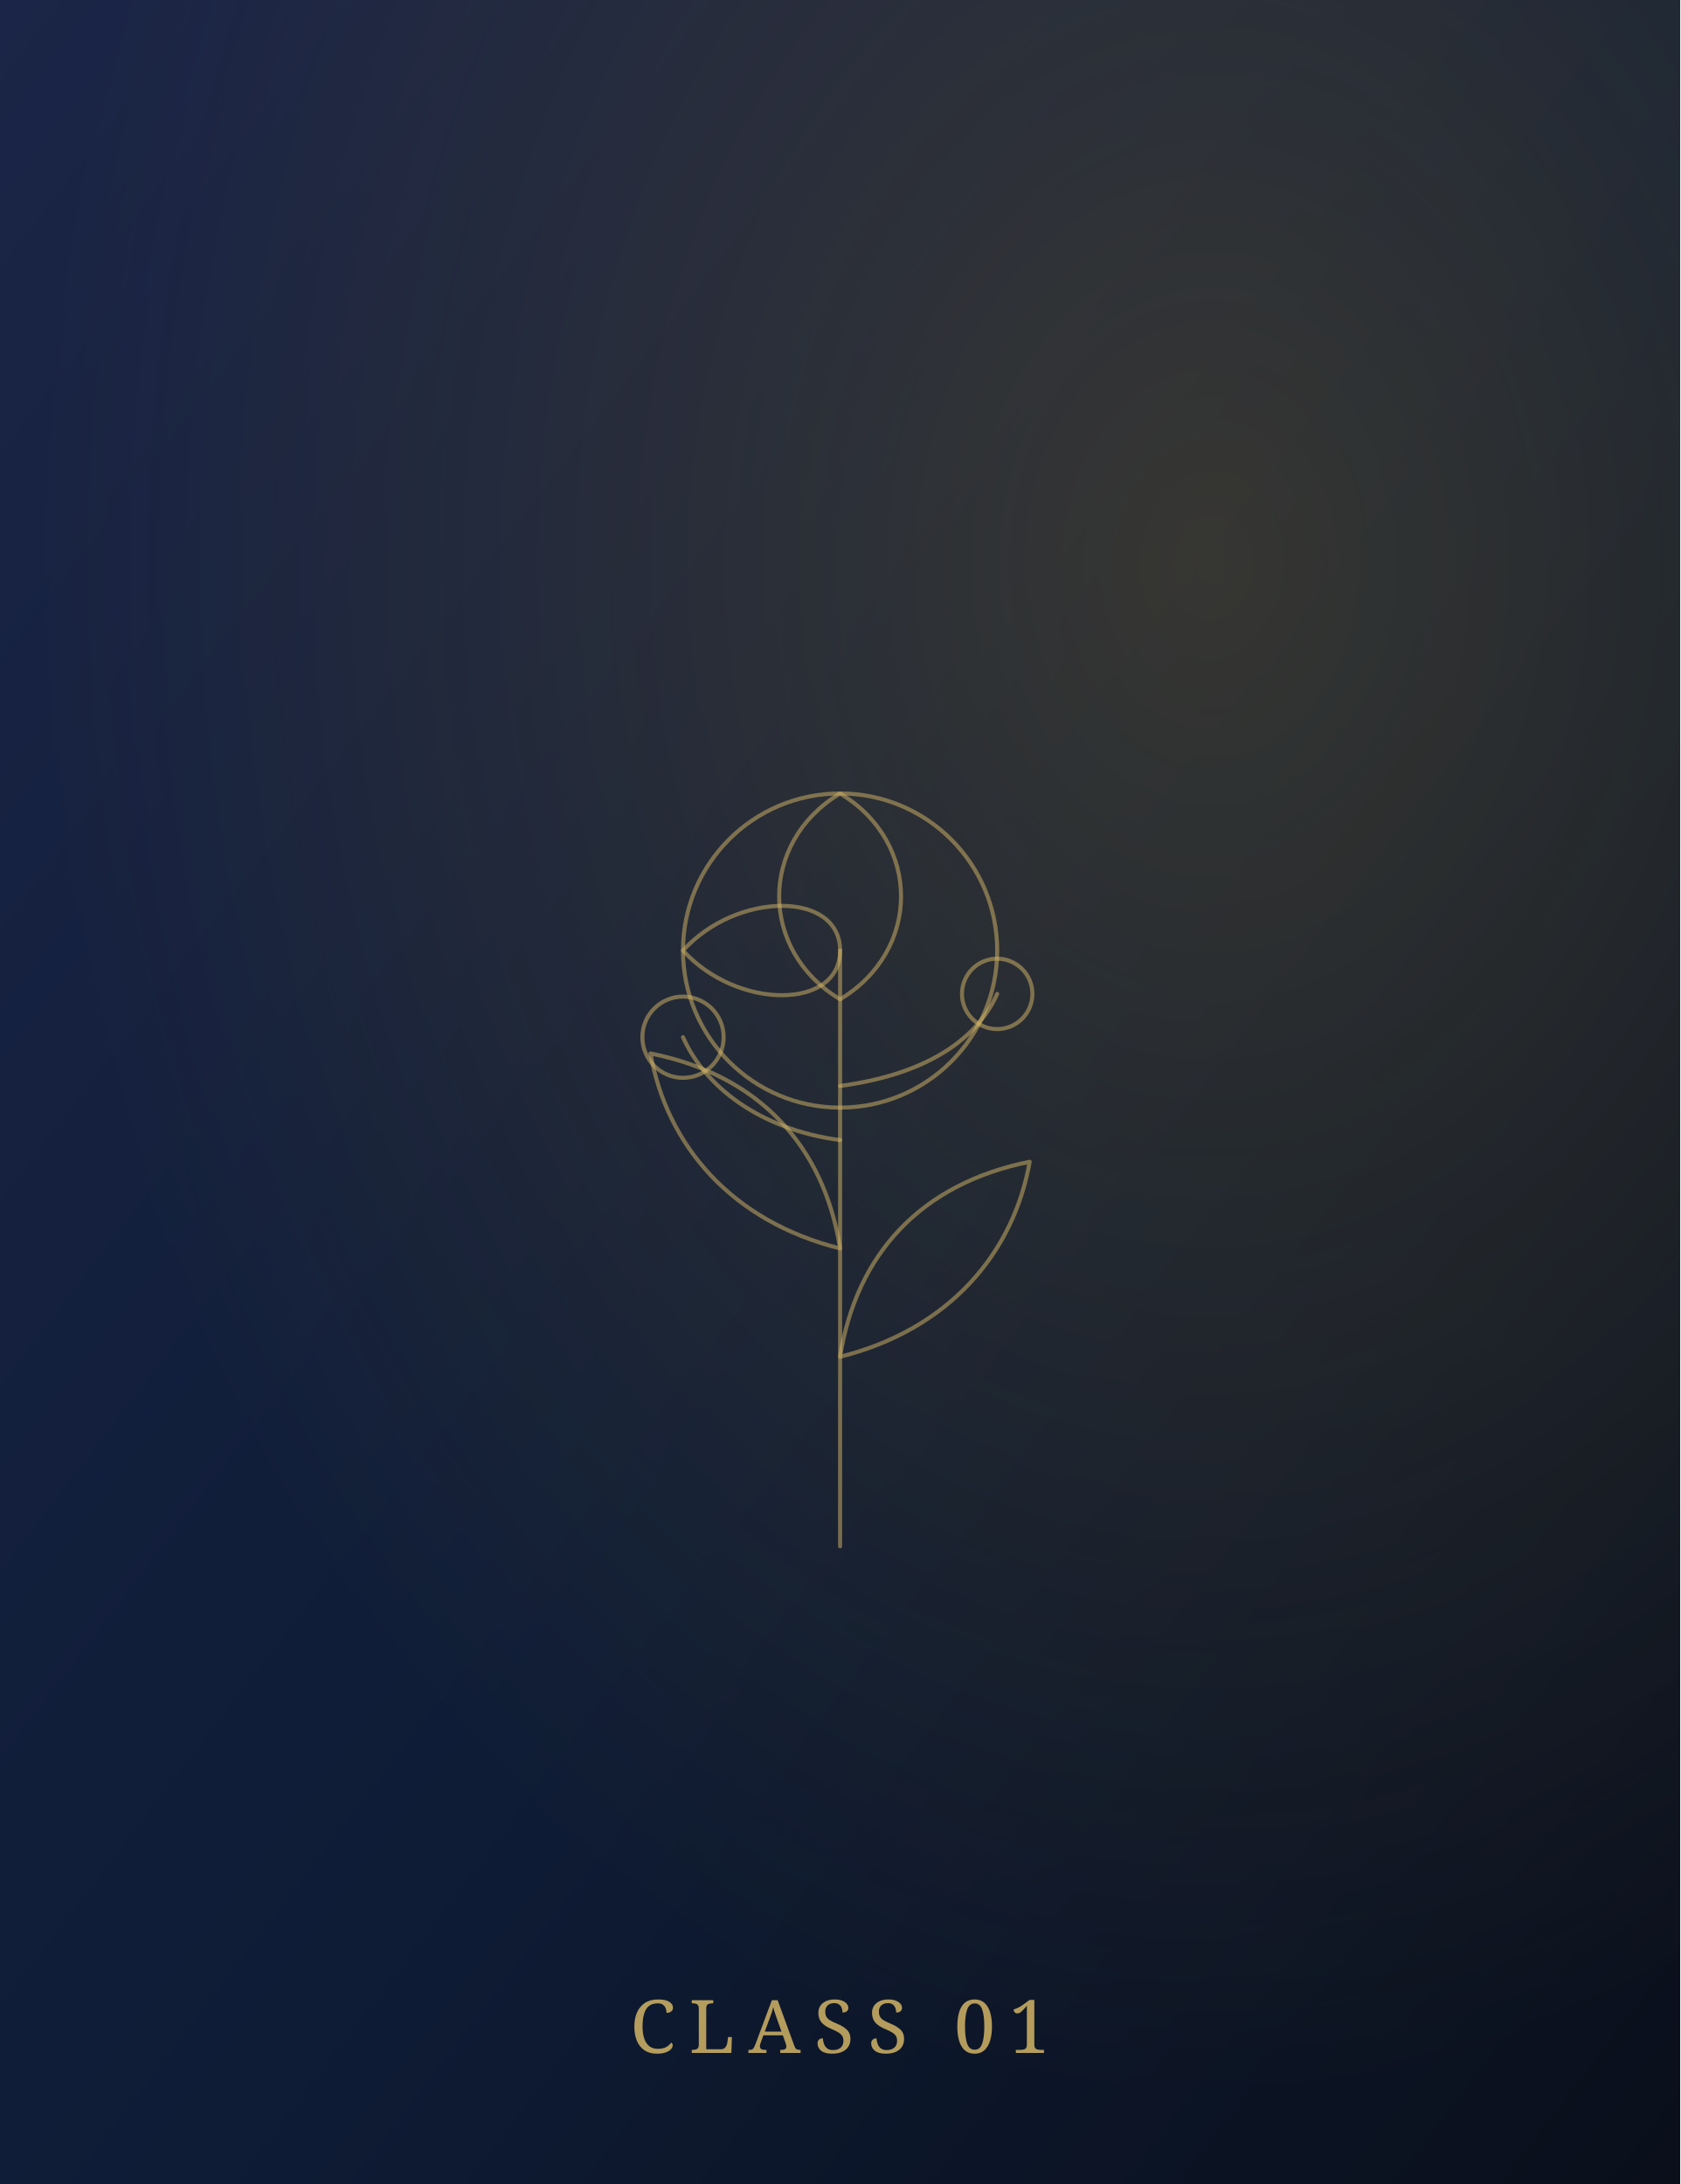
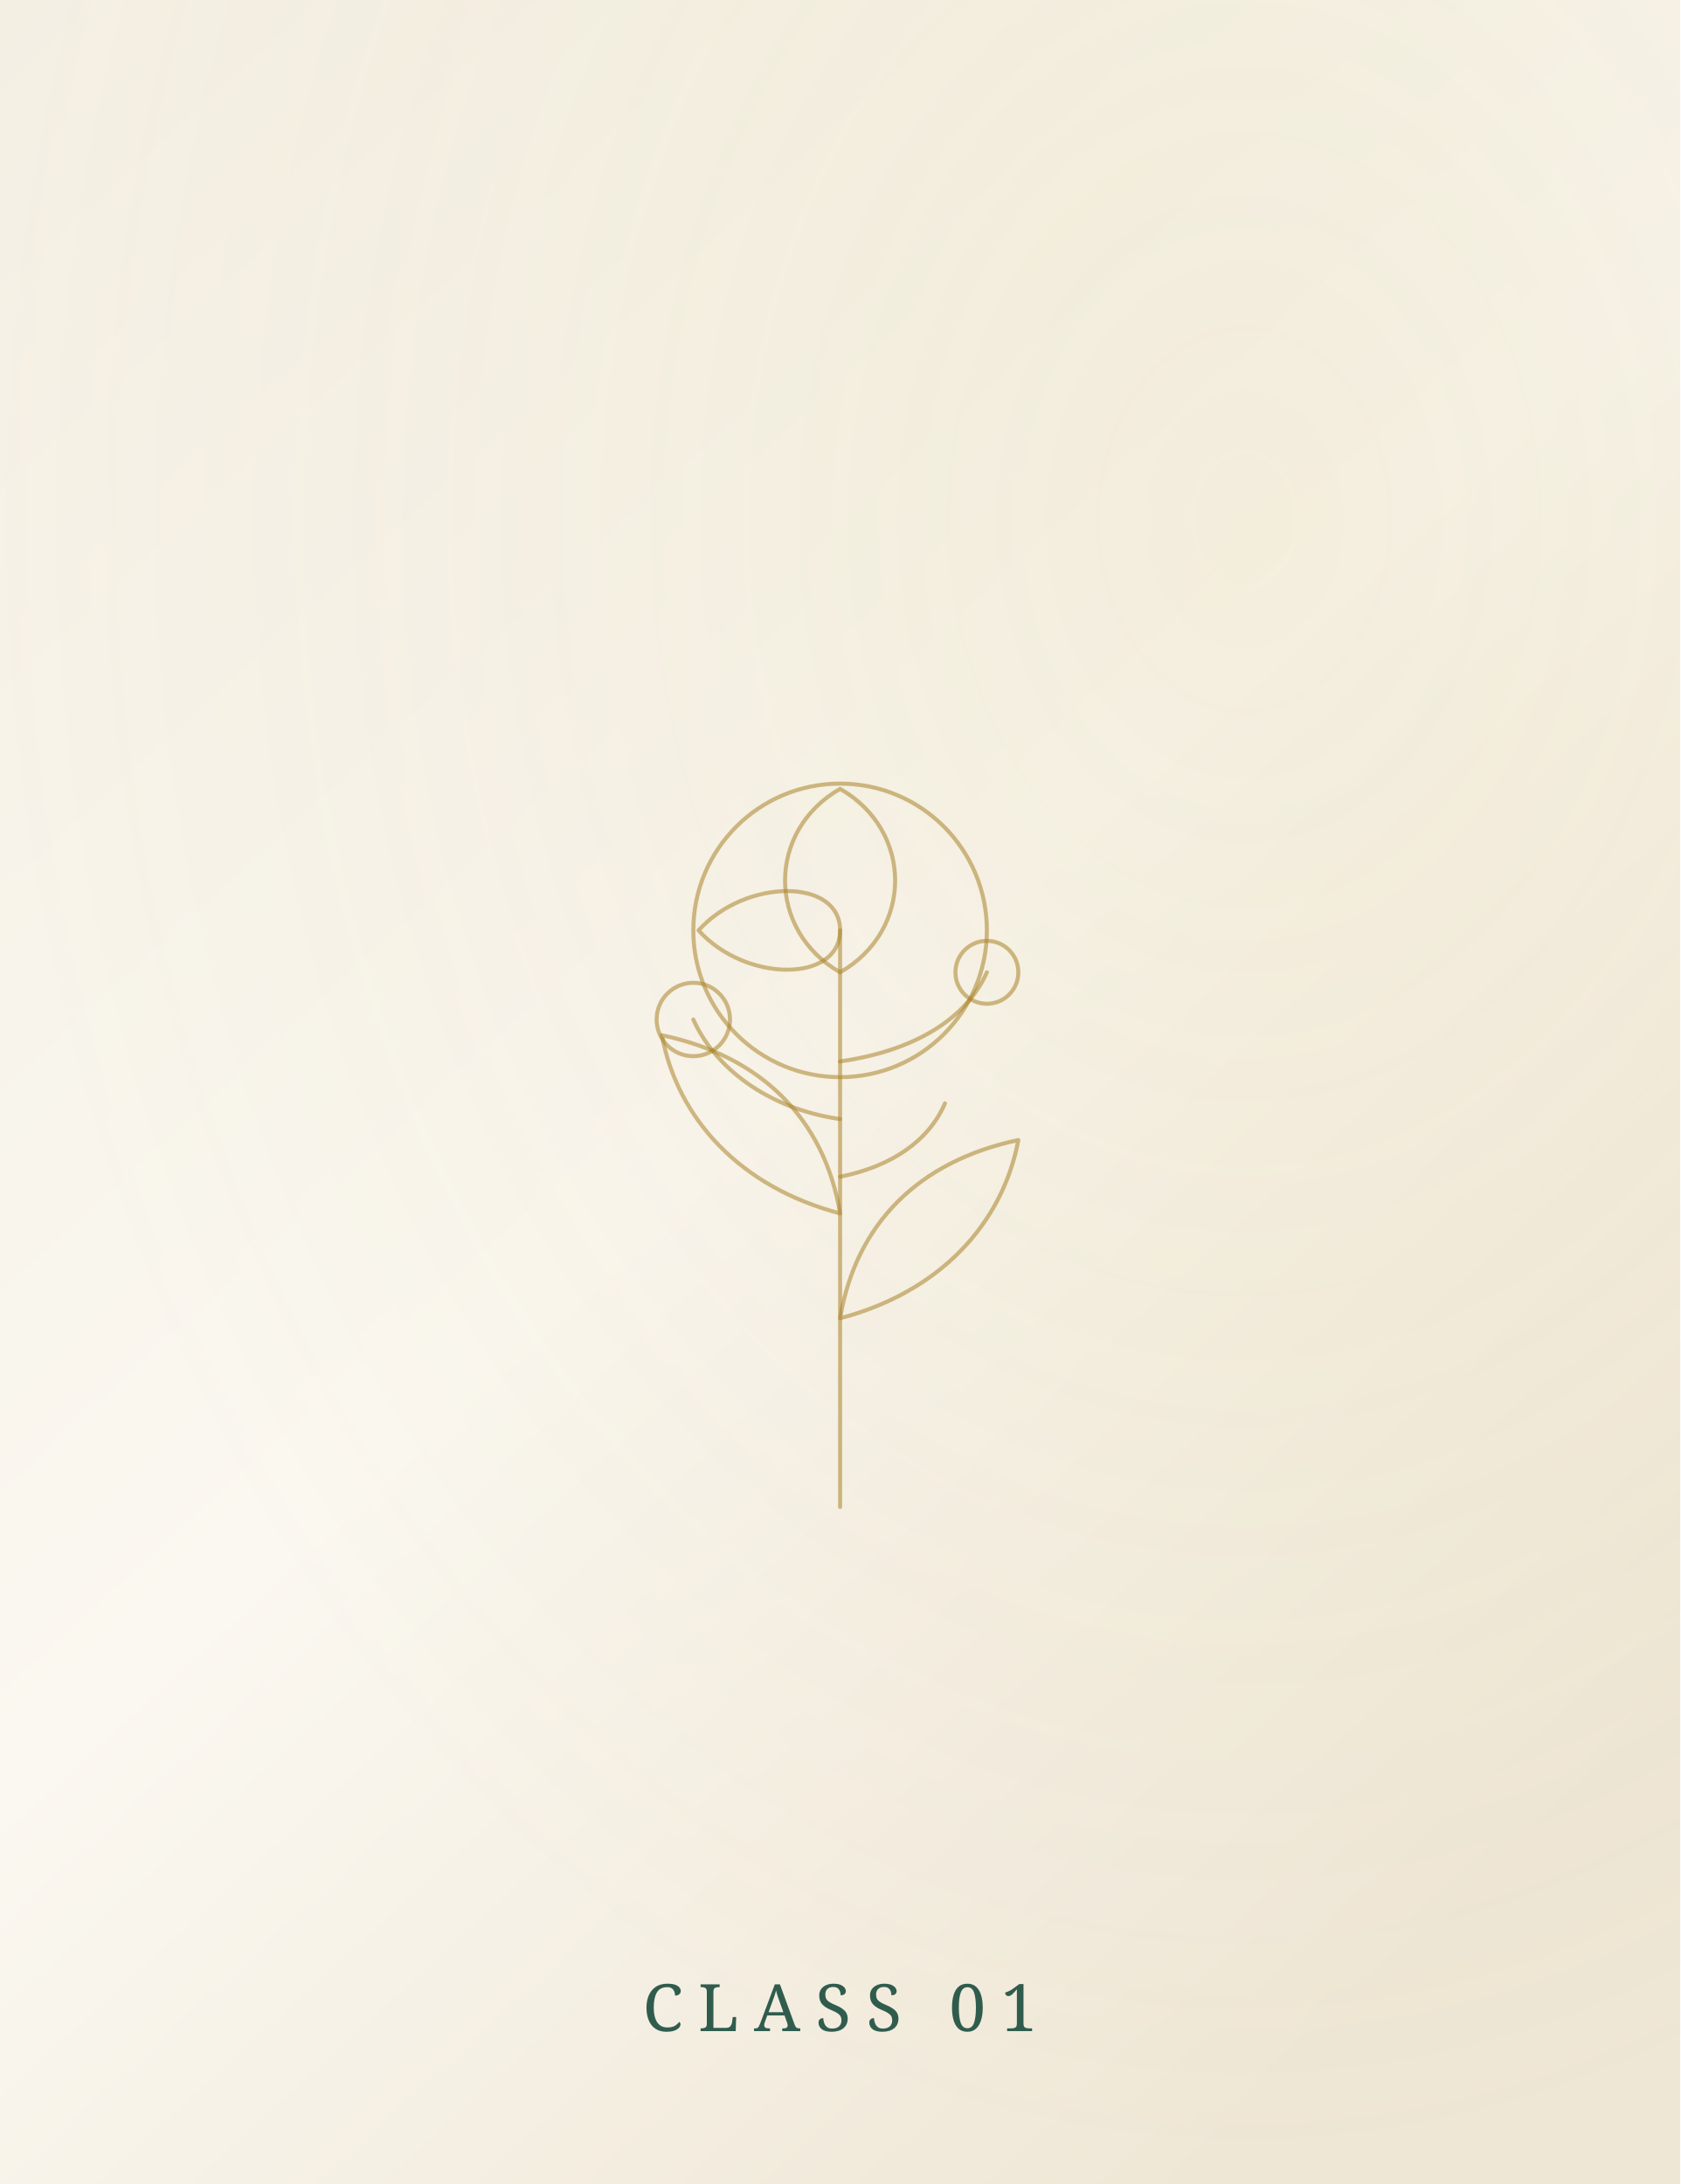
<svg xmlns="http://www.w3.org/2000/svg" viewBox="0 0 1000 1300" role="img" aria-label="Class 01">
  <defs>
-     <linearGradient id="bg" x1="0" y1="0" x2="1" y2="1">
-       <stop offset="0" stop-color="#1b2547" />
-       <stop offset=".55" stop-color="#0E1C36" />
-       <stop offset="1" stop-color="#0A0F1A" />
+     <linearGradient id="bg" x1="0" y1="0" x2=".7" y2="1">
+       <stop offset="0" stop-color="#F4EFE3" />
+       <stop offset=".55" stop-color="#FBF8F1" />
+       <stop offset="1" stop-color="#EFE7D6" />
    </linearGradient>
-     <radialGradient id="gl" cx=".72" cy=".26" r=".7">
-       <stop offset="0" stop-color="#BF8F1F" stop-opacity=".22" />
-       <stop offset="1" stop-color="#BF8F1F" stop-opacity="0" />
+     <radialGradient id="gl" cx=".74" cy=".24" r=".75">
+       <stop offset="0" stop-color="#B08D2D" stop-opacity="0.1" />
+       <stop offset="1" stop-color="#B08D2D" stop-opacity="0" />
    </radialGradient>
  </defs>
  <rect width="1000" height="1300" fill="url(#bg)" />
  <rect width="1000" height="1300" fill="url(#gl)" />
-   <g transform="translate(258.2,162.8) scale(1.612)" fill="none" stroke="#D9B968" stroke-width="1.49" stroke-opacity="0.5" stroke-linecap="round" stroke-linejoin="round">
+   <g transform="translate(266.0,163.8) scale(1.56)" fill="none" stroke="#A9842B" stroke-width="1.54" stroke-opacity="0.55" stroke-linecap="round" stroke-linejoin="round">
    <path d="M150,470 C150,360 150,300 150,250" />
-     <path d="M150,250 m-58,0 a58,58 0 1,0 116,0 a58,58 0 1,0 -116,0" />
-     <path d="M150,192 C120,210 120,250 150,268 C180,250 180,210 150,192" />
-     <path d="M92,250 C112,228 150,228 150,250 C150,272 112,272 92,250" />
-     <path d="M150,360 C110,350 86,322 80,288 C120,296 144,322 150,360" />
-     <path d="M150,400 C190,390 214,362 220,328 C180,336 156,362 150,400" />
-     <path d="M150,320 C120,316 100,300 92,282" />
-     <path d="M92,282 m-15,0 a15,15 0 1,0 30,0 a15,15 0 1,0 -30,0" />
-     <path d="M150,300 C180,296 200,284 208,266" />
-     <path d="M208,266 m-13,0 a13,13 0 1,0 26,0 a13,13 0 1,0 -26,0" />
+     <path d="M150,250 m-56,0 a56,56 0 1,0 112,0 a56,56 0 1,0 -112,0" />
+     <path d="M150,196 C122,212 122,250 150,266 C178,250 178,212 150,196" />
+     <path d="M96,250 C114,230 150,230 150,250 C150,270 114,270 96,250" />
+     <path d="M150,358 C112,348 88,322 82,290 C120,298 144,322 150,358" />
+     <path d="M150,398 C188,388 212,362 218,330 C180,338 156,362 150,398" />
+     <path d="M150,322 C122,318 102,302 94,284" />
+     <path d="M94,284 m-14,0 a14,14 0 1,0 28,0 a14,14 0 1,0 -28,0" />
+     <path d="M150,300 C178,296 198,284 206,266" />
+     <path d="M206,266 m-12,0 a12,12 0 1,0 24,0 a12,12 0 1,0 -24,0" />
+     <path d="M150,344 C170,340 184,330 190,316" />
  </g>
-   <text x="500" y="1222" fill="#D9B968" fill-opacity=".82" font-family="Georgia,'Cormorant Garamond',serif" font-size="44" letter-spacing="8" text-anchor="middle">CLASS 01</text>
+   <text x="500" y="1209" fill="#1B4D3E" fill-opacity=".9" font-family="'Fraunces',Georgia,serif" font-size="39" letter-spacing="9" text-anchor="middle">CLASS 01</text>
</svg>
